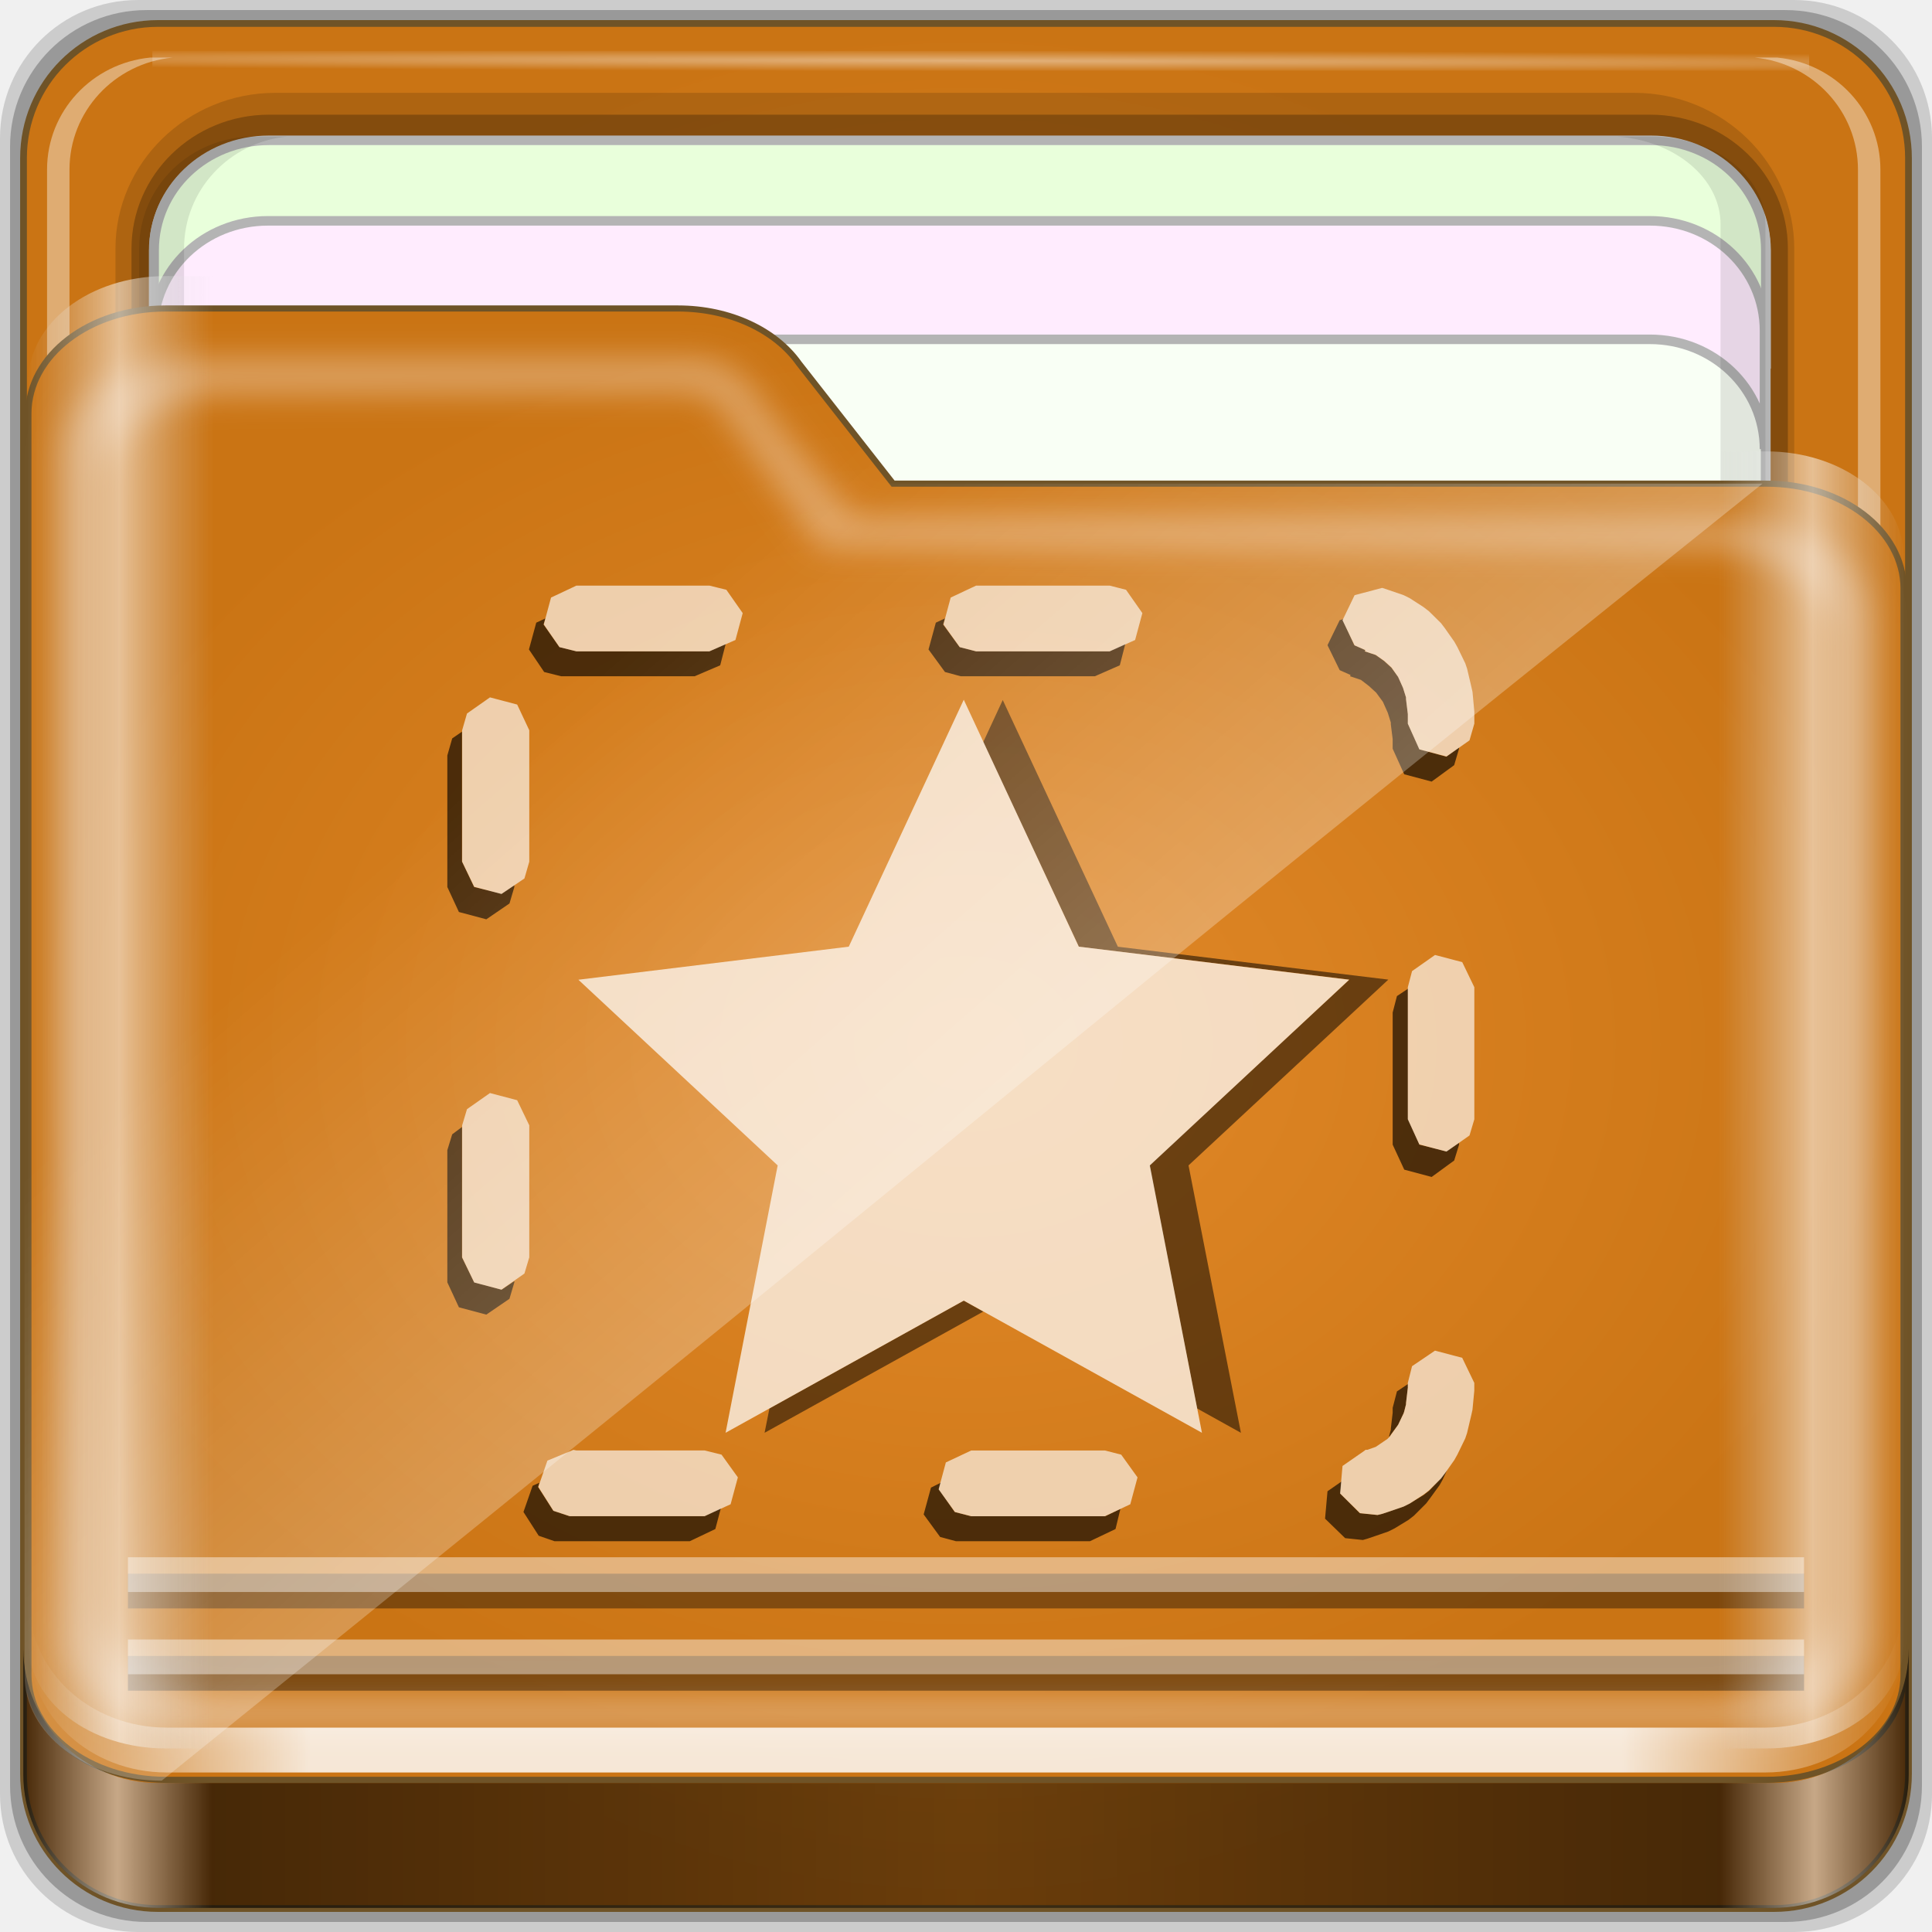
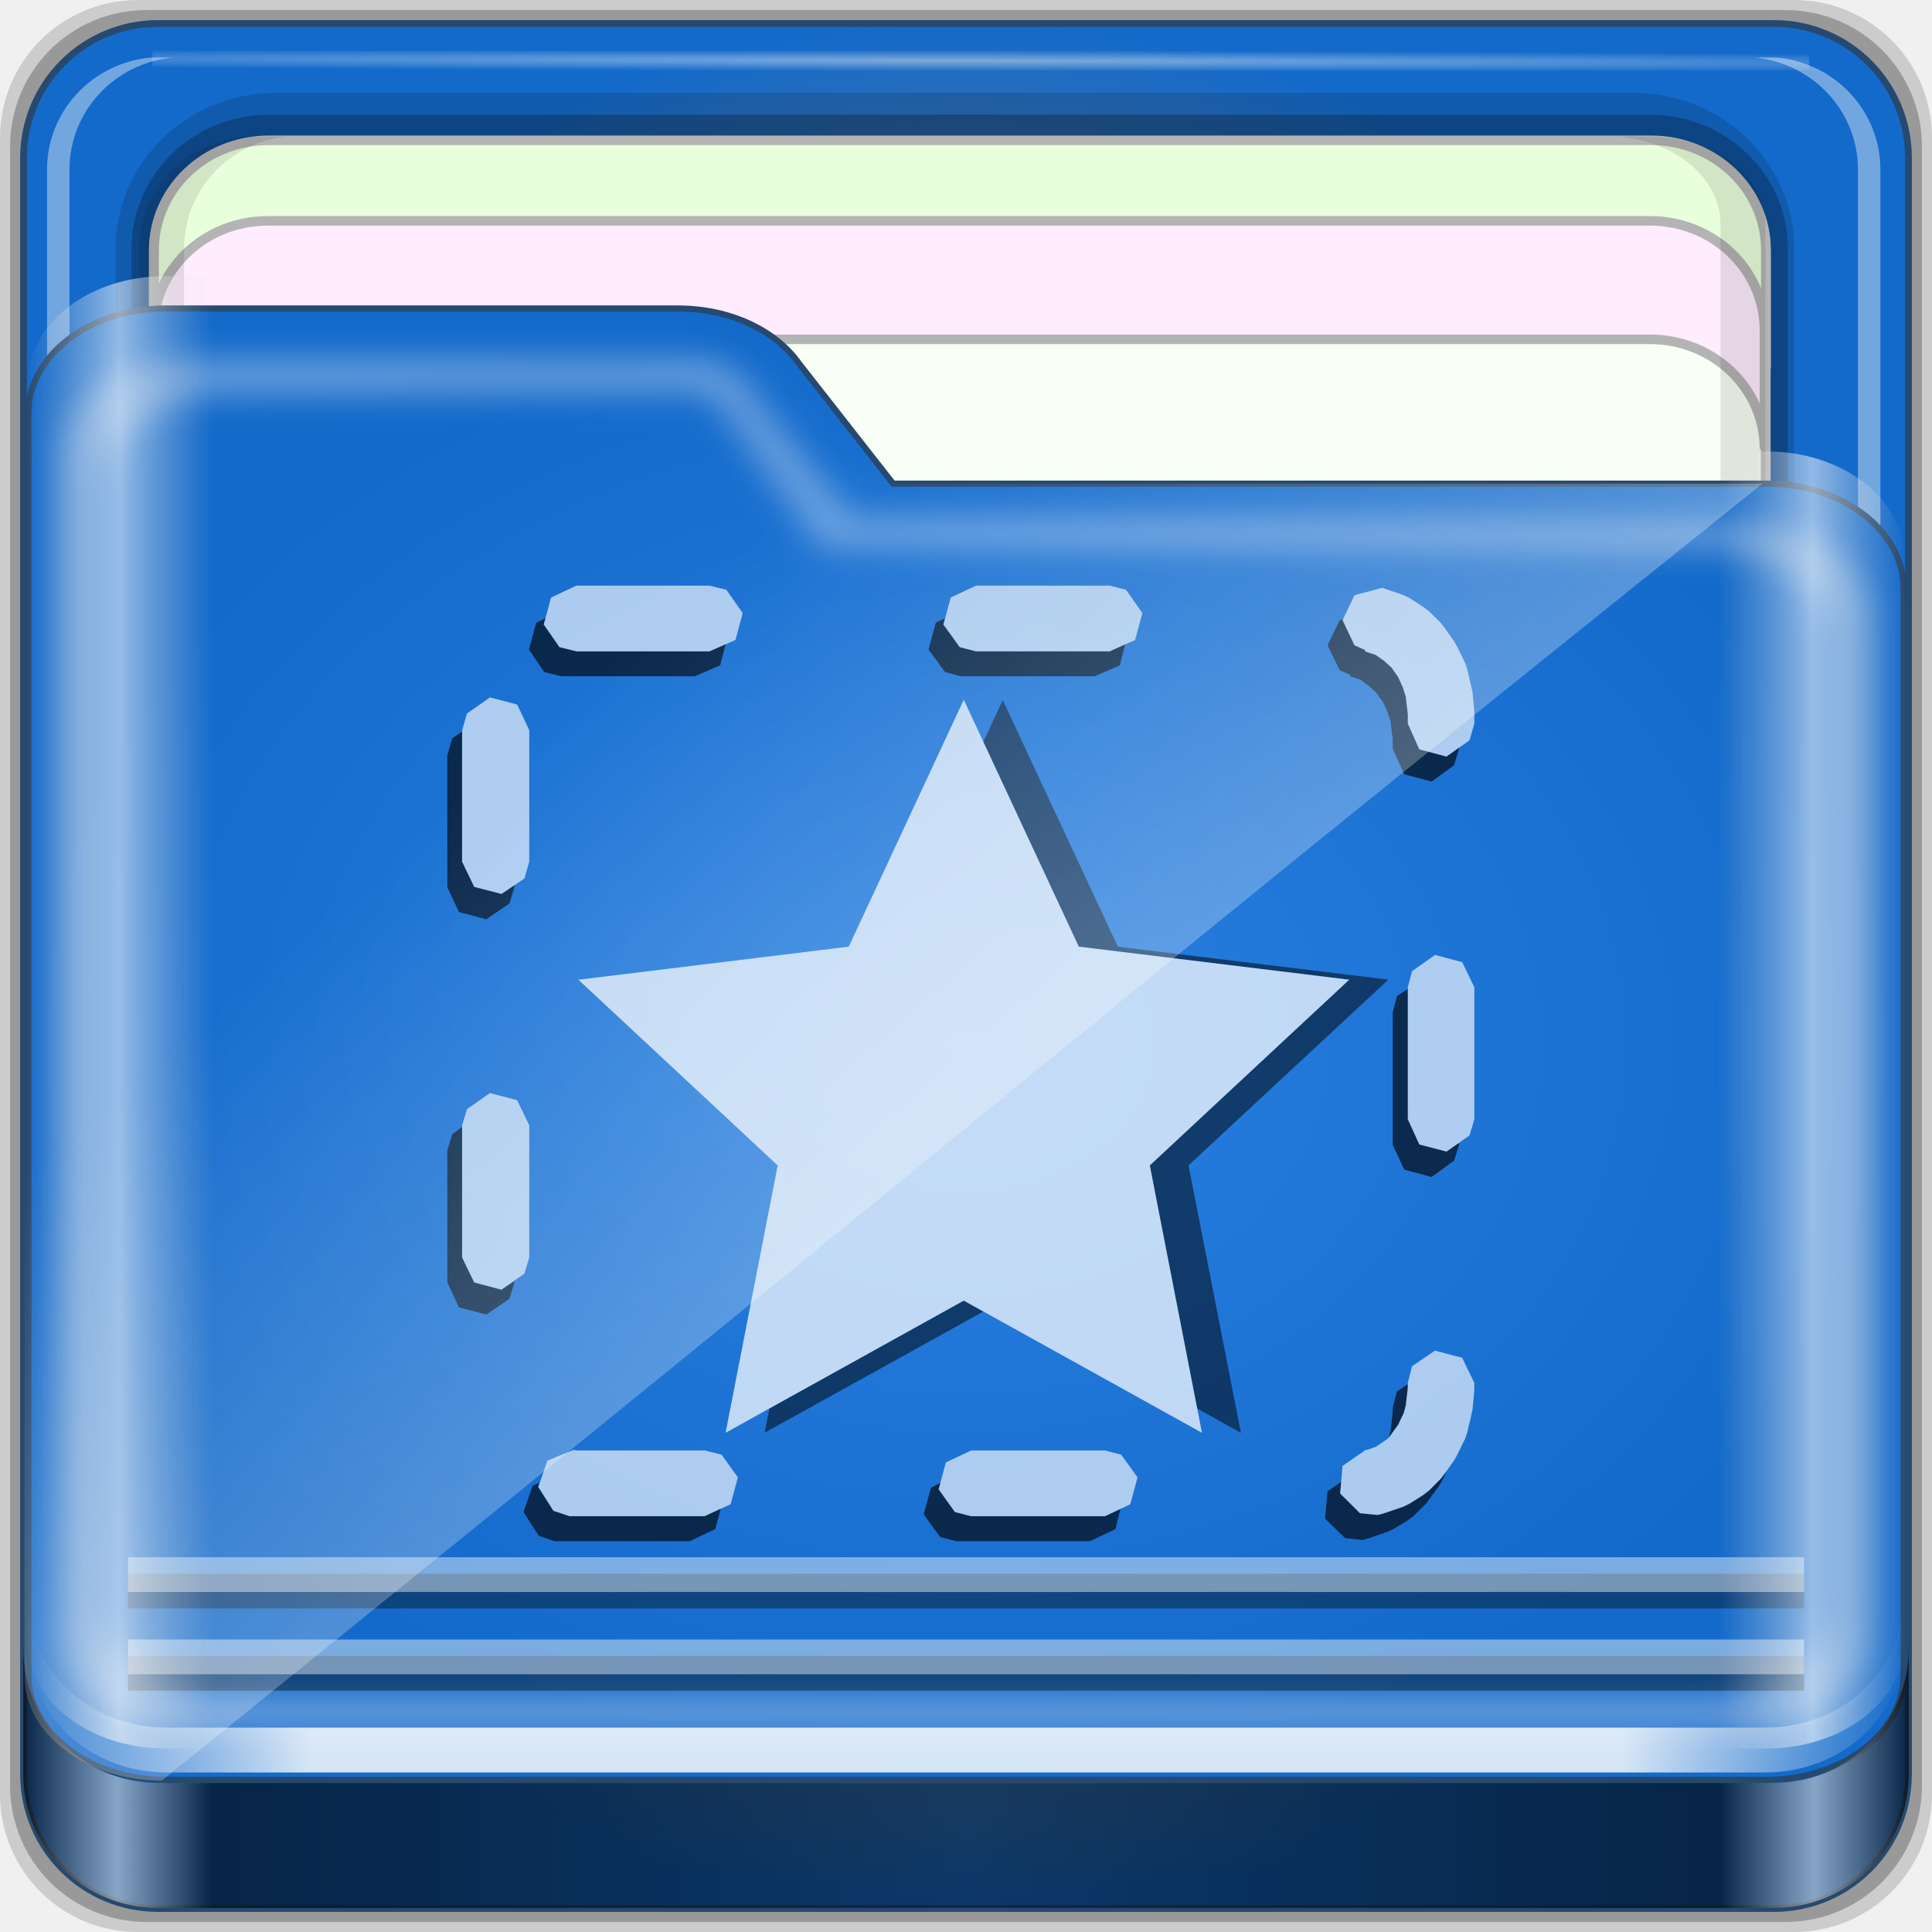
<svg xmlns="http://www.w3.org/2000/svg" xmlns:xlink="http://www.w3.org/1999/xlink" width="96" height="96" id="svg2" version="1.1">
  <defs id="defs4">
    <radialGradient xlink:href="#linearGradient3872" id="radialGradient3883" gradientUnits="userSpaceOnUse" cx="48" cy="46.5" fx="48" fy="46.5" r="42.15" />
    <linearGradient id="linearGradient3872">
      <stop style="stop-color:#e28929;stop-opacity:1;" offset="0" id="stop3874" />
-       <stop id="stop3880" offset="1" style="stop-color:#ca7414;stop-opacity:1;" />
+       <stop id="stop3880" offset="1" style="stop-color:#146aca;stop-opacity:1" />
    </linearGradient>
    <radialGradient xlink:href="#linearGradient3904" id="radialGradient3885" gradientUnits="userSpaceOnUse" gradientTransform="matrix(1.699147,0.00433809,-9.9578932e-5,0.01373135,-31.24166,-184.9925)" cx="44.659" cy="-187.511" fx="44.659" fy="-187.511" r="36.916" />
    <linearGradient id="linearGradient3904">
      <stop style="stop-color:#ffffff;stop-opacity:1;" offset="0" id="stop3906" />
      <stop style="stop-color:#ffffff;stop-opacity:0;" offset="1" id="stop3908" />
    </linearGradient>
    <radialGradient xlink:href="#linearGradient3414" id="radialGradient3882" cx="48.308" cy="46.88" fx="48.308" fy="46.88" r="47.088" gradientTransform="matrix(1,0,0,0.7944731,0,9.635081)" gradientUnits="userSpaceOnUse" />
    <linearGradient id="linearGradient3414">
-       <stop style="stop-color:#e28929;stop-opacity:1;" offset="0" id="stop3416" />
-       <stop id="stop3418" offset="1" style="stop-color:#ca7414;stop-opacity:1;" />
+       <stop style="stop-color:#2980e2;stop-opacity:1" offset="0" id="stop3416" />
+       <stop id="stop3418" offset="1" style="stop-color:#146aca;stop-opacity:1" />
    </linearGradient>
    <filter color-interpolation-filters="sRGB" id="filter4139">
      <feGaussianBlur stdDeviation="0.794" id="feGaussianBlur4141" />
    </filter>
    <linearGradient xlink:href="#linearGradient4188" id="linearGradient3891" gradientUnits="userSpaceOnUse" gradientTransform="translate(0,-2)" x1="6.25" y1="80.625" x2="89.75" y2="80.625" />
    <linearGradient id="linearGradient4188">
      <stop style="stop-color:#ffffff;stop-opacity:0;" offset="0" id="stop4190" />
      <stop id="stop4198" offset="0.15" style="stop-color:#ffffff;stop-opacity:1;" />
      <stop id="stop4196" offset="0.85" style="stop-color:#ffffff;stop-opacity:1;" />
      <stop style="stop-color:#ffffff;stop-opacity:0;" offset="1" id="stop4192" />
    </linearGradient>
    <linearGradient xlink:href="#linearGradient3298" id="linearGradient3893" gradientUnits="userSpaceOnUse" x1="1.121" y1="84.063" x2="95.496" y2="84.063" />
    <linearGradient id="linearGradient3298">
      <stop style="stop-color:#000000;stop-opacity:1;" offset="0" id="stop3300" />
      <stop id="stop3302" offset="0.05" style="stop-color:#ffffff;stop-opacity:1;" />
      <stop style="stop-color:#000000;stop-opacity:1;" offset="0.1" id="stop3304" />
      <stop id="stop3306" offset="0.5" style="stop-color:#000000;stop-opacity:0.498;" />
      <stop style="stop-color:#000000;stop-opacity:1;" offset="0.9" id="stop3308" />
      <stop id="stop3310" offset="0.95" style="stop-color:#ffffff;stop-opacity:1;" />
      <stop style="stop-color:#000000;stop-opacity:1;" offset="1" id="stop3312" />
    </linearGradient>
    <linearGradient y2="34.832" x2="22.635" y1="59.746" x1="44.726" gradientTransform="translate(-0.192432,-0.08446595)" gradientUnits="userSpaceOnUse" id="linearGradient3477" xlink:href="#linearGradient4125" />
    <linearGradient id="linearGradient4125">
      <stop style="stop-color:#ffffff;stop-opacity:1;" offset="0" id="stop4127" />
      <stop style="stop-color:#ffffff;stop-opacity:0;" offset="1" id="stop4129" />
    </linearGradient>
    <linearGradient xlink:href="#linearGradient3832" id="linearGradient3889" gradientUnits="userSpaceOnUse" gradientTransform="matrix(1.123287,0,0,1.056324,-5.609376,-4.881123)" x1="6.076" y1="47.473" x2="89.924" y2="47.473" />
    <linearGradient id="linearGradient3832">
      <stop style="stop-color:#d8d8d8;stop-opacity:0;" offset="0" id="stop3834" />
      <stop id="stop3842" offset="0.05" style="stop-color:#ffffff;stop-opacity:1;" />
      <stop style="stop-color:#d8d8d8;stop-opacity:0;" offset="0.1" id="stop3846" />
      <stop id="stop3840" offset="0.5" style="stop-color:#d8d8d8;stop-opacity:0;" />
      <stop style="stop-color:#d8d8d8;stop-opacity:0;" offset="0.9" id="stop3844" />
      <stop id="stop3848" offset="0.95" style="stop-color:#ffffff;stop-opacity:1;" />
      <stop style="stop-color:#d8d8d8;stop-opacity:0;" offset="1" id="stop3836" />
    </linearGradient>
    <linearGradient y2="47.473" x2="89.924" y1="47.473" x1="6.076" gradientTransform="matrix(1.123287,0,0,1.056324,-5.609376,-4.881123)" gradientUnits="userSpaceOnUse" id="linearGradient4292" xlink:href="#linearGradient3832" />
  </defs>
  <g id="layer1" transform="translate(0,32)">
    <g transform="matrix(0.9926597,0,0,0.9812013,0.04618485,-26.11477)" style="enable-background:new" id="g4173">
      <path id="path3897" d="m 89.756,-5.998 -82.894,0 c -3.827,0 -6.908,3.117 -6.908,6.989 l 0,83.862 c 0,3.872 3.081,6.989 6.908,6.989 l 82.894,0 c 3.827,0 6.908,-3.117 6.908,-6.989 l 0,-83.862 c 0,-3.872 -3.081,-6.989 -6.908,-6.989 z" style="opacity:0.15;fill:#000000;fill-opacity:1;fill-rule:nonzero;stroke:none;display:inline" />
      <path style="opacity:0.25;fill:#000000;fill-opacity:1;fill-rule:nonzero;stroke:none;display:inline" d="m 89.324,-5.488 -82.031,0 c -3.787,0 -6.836,3.084 -6.836,6.916 l 0,82.989 c 0,3.831 3.049,6.916 6.836,6.916 l 82.031,0 c 3.787,0 6.836,-3.084 6.836,-6.916 l 0,-82.989 c 0,-3.831 -3.049,-6.916 -6.836,-6.916 z" id="path3895" />
-       <path transform="matrix(1.123287,0,0,1.136467,-5.609377,-9.924127)" id="rect2419-1" d="m 84,4.5 -72,0 c -3.324,0 -6,2.676 -6,6 l 0,72 c 0,3.324 2.676,6 6,6 l 72,0 c 3.324,0 6,-2.676 6,-6 l 0,-72 c 0,-3.324 -2.676,-6 -6,-6 z" style="fill:url(#radialGradient3883);fill-opacity:1;fill-rule:nonzero;stroke:#6f5327;stroke-width:0.3;stroke-miterlimit:4;stroke-opacity:1;stroke-dasharray:none;display:inline" />
+       <path id="rect2419-1" d="m 84,4.5 -72,0 c -3.324,0 -6,2.676 -6,6 l 0,72 c 0,3.324 2.676,6 6,6 l 72,0 c 3.324,0 6,-2.676 6,-6 l 0,-72 c 0,-3.324 -2.676,-6 -6,-6 z" style="fill:url(#radialGradient3883);fill-opacity:1;fill-rule:nonzero;stroke:#27496f;stroke-width:0.3;stroke-miterlimit:4;stroke-opacity:1;stroke-dasharray:none;display:inline" transform="matrix(1.123287,0,0,1.136467,-5.609377,-9.924127)" />
      <g transform="matrix(0,-1.10669,1.123287,0,-1.116228,204.4438)" id="g4855">
        <path style="font-size:medium;font-style:normal;font-variant:normal;font-weight:normal;font-stretch:normal;text-indent:0;text-align:start;text-decoration:none;line-height:normal;letter-spacing:normal;word-spacing:normal;text-transform:none;direction:ltr;block-progression:tb;writing-mode:lr-tb;text-anchor:start;baseline-shift:baseline;opacity:0.137;color:#000000;fill:#000000;fill-opacity:1;fill-rule:nonzero;stroke:none;stroke-width:2;marker:none;visibility:visible;display:inline;overflow:visible;enable-background:accumulate;font-family:Sans;-inkscape-font-specification:Sans" d="m 117.219,6.098 c -3.921,0 -7.125,3.204 -7.125,7.125 l 0,60.562 c 0,3.921 3.204,7.125 7.125,7.125 l 61.562,0 c 3.921,0 7.125,-3.204 7.125,-7.125 l 0,-60.562 c 0,-3.921 -3.204,-7.125 -7.125,-7.125 z" id="path4843" />
        <path id="path4849" d="m 117.219,6.813 c -3.379,0 -6.125,2.746 -6.125,6.125 l 0,61.562 c 0,3.379 2.746,6.125 6.125,6.125 l 61.562,0 c 3.379,0 6.125,-2.746 6.125,-6.125 l 0,-61.562 c 0,-3.379 -2.746,-6.125 -6.125,-6.125 z" style="font-size:medium;font-style:normal;font-variant:normal;font-weight:normal;font-stretch:normal;text-indent:0;text-align:start;text-decoration:none;line-height:normal;letter-spacing:normal;word-spacing:normal;text-transform:none;direction:ltr;block-progression:tb;writing-mode:lr-tb;text-anchor:start;baseline-shift:baseline;opacity:0.245;color:#000000;fill:#000000;fill-opacity:1;fill-rule:nonzero;stroke:none;stroke-width:2;marker:none;visibility:visible;display:inline;overflow:visible;enable-background:accumulate;font-family:Sans;-inkscape-font-specification:Sans" />
        <path id="path4046" d="m 183.704,12.925 c 0,-2.843 -2.242,-5.119 -5.026,-5.119 l -30.722,0 c 2.784,0 5.026,2.276 5.026,5.119 l 0,61.594 c 0,2.843 -2.242,5.119 -5.026,5.119 l 30.722,0 c 2.784,0 5.026,-2.276 5.026,-5.119 l 0,-61.594 z" style="fill:#f9fff5;fill-opacity:1;fill-rule:nonzero;stroke:#b4b4b4;stroke-width:0.437;stroke-miterlimit:4;stroke-opacity:1;stroke-dasharray:none;display:inline" />
        <path style="opacity:0.4;fill:#ffffff;fill-opacity:1;fill-rule:nonzero;stroke:none;display:inline" d="m 115.708,79.154 0,1 c 0.262,2.594 2.46,4.594 5.125,4.594 l 61.562,0 c 2.665,0 4.863,-2 5.125,-4.594 l 0,-1 c -0.262,2.594 -2.46,4.594 -5.125,4.594 l -61.562,0 c -2.665,0 -4.863,-2 -5.125,-4.594 z" id="path4815" />
        <path style="opacity:0.5;fill:#ffffff;fill-opacity:1;fill-rule:nonzero;stroke:none;display:inline" d="m 116.688,7.813 c -2.594,0.262 -4.594,2.46 -4.594,5.125 l 0,0.469 c 0.262,-2.594 2.46,-4.594 5.125,-4.594 l 61.562,0 c 2.665,0 4.863,2 5.125,4.594 l 0,-0.469 c 0,-2.843 -2.282,-5.125 -5.125,-5.125 l -61.562,0 c -0.178,0 -0.358,-0.017 -0.531,0 z" id="path4820" />
        <path id="path3896" d="m 115.708,8.643 0,-1 c 0.262,-2.594 2.46,-4.594 5.125,-4.594 l 61.562,0 c 2.665,0 4.863,2 5.125,4.594 l 0,1 c -0.262,-2.594 -2.46,-4.594 -5.125,-4.594 l -61.562,0 c -2.665,0 -4.863,2 -5.125,4.594 z" style="opacity:0.4;fill:#ffffff;fill-opacity:1;fill-rule:nonzero;stroke:none;display:inline" />
        <rect transform="matrix(0,1,-1,0,0,0)" y="-187.827" x="7.743" height="0.907" width="73.831" id="rect3902" style="opacity:0.426;fill:url(#radialGradient3885);fill-opacity:1;stroke:none" />
        <path style="fill:#e9ffdb;fill-opacity:1;fill-rule:nonzero;stroke:#b4b4b4;stroke-width:0.437;stroke-miterlimit:4;stroke-opacity:1;stroke-dasharray:none;display:inline" d="m 183.733,12.934 c 0,-2.843 -2.242,-5.119 -5.026,-5.119 l -5.422,0 c 2.784,0 5.026,2.276 5.026,5.119 l 0,61.594 c 0,2.843 -2.242,5.119 -5.026,5.119 l 5.422,0 c 2.784,0 5.026,-2.276 5.026,-5.119 l 0,-61.594 z" id="path3899" />
        <path id="path3086" d="m 180.049,12.896 c 0,-2.842 -2.242,-5.117 -5.026,-5.117 l -5.422,0 c 2.784,0 5.026,2.275 5.026,5.117 l 0,61.576 c 0,2.842 -2.242,5.117 -5.026,5.117 l 5.422,0 c 2.784,0 5.026,-2.275 5.026,-5.117 l 0,-61.576 z" style="fill:#ffecfe;fill-opacity:1;fill-rule:nonzero;stroke:#b4b4b4;stroke-width:0.437;stroke-miterlimit:4;stroke-opacity:1;stroke-dasharray:none;display:inline" />
        <path style="opacity:0.1;fill:#000000;fill-opacity:1;fill-rule:nonzero;stroke:none;display:inline" d="m 127.618,73.032 0,1.469 c 0,2.843 1.789,5.125 4.017,5.125 l 48.254,0 c 2.228,0 4.017,-2.282 4.017,-5.125 l 0,-1.469 c -0.205,2.594 -1.928,4.594 -4.017,4.594 l -48.254,0 c -2.089,0 -3.812,-2 -4.017,-4.594 z" id="path4810" />
        <path id="path3898" d="m 112.094,13.748 0,-1.469 c 0,-2.843 2.282,-5.125 5.125,-5.125 l 61.562,0 c 2.843,0 5.125,2.282 5.125,5.125 l 0,1.469 c -0.262,-2.594 -2.46,-4.594 -5.125,-4.594 l -61.562,0 c -2.665,0 -4.863,2 -5.125,4.594 z" style="opacity:0.1;fill:#000000;fill-opacity:1;fill-rule:nonzero;stroke:none;display:inline" />
      </g>
-       <path style="fill:url(#radialGradient3882);fill-opacity:1;fill-rule:nonzero;stroke:#6f5327;stroke-width:0.309;stroke-miterlimit:4;stroke-opacity:1;stroke-dasharray:none;display:inline" d="m 1.375,78.813 c 0,2.949 3.063,5.322 6.868,5.322 l 80.13,0 c 3.805,0 6.868,-2.374 6.868,-5.322 l 0,-54.996 c 0,-2.949 -3.063,-5.322 -6.868,-5.322 l -43.714,0 -4.722,-6.098 C 38.777,10.737 36.508,9.624 33.892,9.624 l -25.649,0 c -3.805,0 -6.868,2.374 -6.868,5.322 z" id="path4187" />
+       <path style="fill:url(#radialGradient3882);fill-opacity:1;fill-rule:nonzero;stroke:#27496f;stroke-width:0.309;stroke-miterlimit:4;stroke-opacity:1;stroke-dasharray:none;display:inline" d="m 1.375,78.813 c 0,2.949 3.063,5.322 6.868,5.322 l 80.13,0 c 3.805,0 6.868,-2.374 6.868,-5.322 l 0,-54.996 c 0,-2.949 -3.063,-5.322 -6.868,-5.322 l -43.714,0 -4.722,-6.098 C 38.777,10.737 36.508,9.624 33.892,9.624 l -25.649,0 c -3.805,0 -6.868,2.374 -6.868,5.322 z" id="path4187" />
      <g transform="matrix(0.9685314,0,0,0.9685314,2.388739,0.7444977)" id="g4147">
        <g id="g4143" transform="translate(-1.012213,0)">
          <path id="path4109" transform="matrix(1.007395,0,0,1.019159,-0.04652637,-5.997984)" d="m 50,34.969 -1,2.156 4.906,10.5 13.875,1.688 -10.25,9.531 2.438,12.469 2.25,1.25 -2.688,-13.719 10.25,-9.531 L 55.906,47.625 50,34.969 z m -2,30.812 -9.969,5.531 -0.25,1.25 L 49,66.344 48,65.781 z" style="opacity:0.847;fill:#000000;fill-opacity:0.608;stroke:none" />
          <path transform="matrix(0.4680656,0,0,0.4735316,36.39402,-40.10498)" id="path3337" d="m 25.455,147.256 12.699,27.265 29.855,3.652 -22.007,20.503 5.753,29.522 -26.3,-14.594 -26.3,14.594 L 4.907,198.676 -17.099,178.173 12.756,174.522 z" style="fill:#ffffff;fill-opacity:0.722;stroke:none" />
        </g>
        <path style="font-size:medium;font-style:normal;font-variant:normal;font-weight:normal;font-stretch:normal;text-indent:0;text-align:start;text-decoration:none;line-height:normal;letter-spacing:normal;word-spacing:normal;text-transform:none;direction:ltr;block-progression:tb;writing-mode:lr-tb;text-anchor:start;baseline-shift:baseline;opacity:0.64;color:#000000;fill:#000000;fill-opacity:1;stroke:none;stroke-width:3.445;marker:none;visibility:visible;display:inline;overflow:visible;enable-background:accumulate;font-family:Sans;-inkscape-font-specification:Sans" d="M 25.531,30.781 25.062,31 l -0.375,1.375 0.781,1.156 0.875,0.219 6.844,0 1.312,-0.562 0.281,-1.094 -0.844,0.375 -6.812,0 -0.875,-0.219 -0.812,-1.156 0.094,-0.312 z m 20.5,0 L 45.562,31 l -0.375,1.375 0.844,1.156 0.812,0.219 6.875,0 L 55,33.188 l 0.281,-1.094 -0.812,0.375 -6.844,0 -0.844,-0.219 -0.844,-1.156 0.094,-0.312 z m 20.438,0.031 -0.188,0.062 -0.625,1.281 0.625,1.281 0.562,0.25 -0.031,0.062 0.281,0.094 0.281,0.094 0.406,0.312 0.375,0.344 0.344,0.469 0.25,0.562 0.156,0.5 0,0.094 0.094,0.75 0,0.156 0,0.344 0.594,1.312 1.406,0.375 1.156,-0.844 0.25,-0.844 0,-0.062 L 71.75,37.875 70.375,37.5 l -0.594,-1.312 0,-0.344 0,-0.156 -0.094,-0.75 0,-0.094 -0.156,-0.5 -0.25,-0.562 -0.344,-0.469 -0.375,-0.344 -0.438,-0.312 -0.281,-0.094 -0.281,-0.094 0.031,-0.062 -0.562,-0.25 L 66.438,30.875 66.469,30.812 z M 21.25,36.594 l -0.5,0.344 -0.25,0.875 0,6.75 0.594,1.281 1.406,0.375 1.188,-0.812 0.25,-0.844 0,-0.094 -0.656,0.438 L 21.875,44.562 21.25,43.25 l 0,-6.656 z m 48.531,13.188 -0.562,0.375 L 69,51 l 0,6.781 0.594,1.281 1.406,0.375 1.156,-0.844 0.25,-0.812 0,-0.094 -0.656,0.438 -1.375,-0.344 -0.594,-1.312 0,-6.688 z M 21.25,56.875 l -0.5,0.375 -0.25,0.812 0,6.781 0.594,1.281 1.406,0.375 1.188,-0.812 0.25,-0.844 0,-0.062 -0.656,0.438 -1.406,-0.375 -0.625,-1.281 0,-6.688 z m 48.531,13.188 -0.562,0.375 L 69,71.281 l 0,0.094 0,0.156 -0.094,0.812 0,0.062 -0.094,0.344 0.031,0 0.062,-0.094 0.375,-0.5 0.281,-0.594 0.031,-0.094 0.094,-0.375 0,-0.062 0.094,-0.781 0,-0.156 0,-0.031 z m 2,4.438 -0.125,0.156 -0.188,0.25 -0.594,0.625 L 70.594,75.75 69.875,76.188 69.562,76.344 68.75,76.625 l -0.281,0.094 -0.25,0.062 -0.906,-0.094 -1,-1 0.062,-0.625 -0.719,0.5 -0.125,1.406 1.031,1 0.906,0.094 L 67.688,78 l 0.281,-0.094 0.812,-0.281 0.312,-0.156 0.719,-0.438 0.281,-0.219 0.625,-0.625 0.188,-0.25 0.5,-0.688 L 71.562,74.969 71.781,74.5 z M 25.219,75.125 24.875,75.281 24.406,76.625 25.188,77.844 26,78.125 l 0.25,0 0.094,0 6.594,0 1.312,-0.625 0.281,-1.062 -0.844,0.406 -6.562,0 -0.094,0 -0.25,0 -0.844,-0.281 -0.781,-1.219 0.062,-0.219 z m 20.594,0 -0.5,0.25 -0.375,1.375 0.844,1.156 0.812,0.219 6.875,0 1.312,-0.625 0.25,-1.031 -0.781,0.375 -6.875,0 L 46.531,76.625 45.719,75.469 45.812,75.125 z" transform="matrix(1.007395,0,0,1.019159,-0.04652637,-5.997984)" id="rect4114" />
        <path id="path4136" d="m 25.965,24.283 -0.375,1.406 0.812,1.188 0.875,0.219 6.875,0 1.344,-0.594 0.375,-1.406 -0.844,-1.219 -0.875,-0.219 -6.875,0 z m 20.656,0 -0.375,1.406 0.844,1.188 0.844,0.219 6.906,0 1.312,-0.594 0.375,-1.406 -0.844,-1.219 -0.844,-0.219 -6.906,0 z m 20.875,-0.125 -0.625,1.312 0.625,1.312 0.562,0.25 -0.031,0.062 0.281,0.094 0.281,0.094 0.438,0.312 0.375,0.344 0.344,0.5 0.25,0.562 0.156,0.5 0,0.094 0.094,0.781 0,0.156 0,0.344 0.594,1.344 1.406,0.375 1.188,-0.844 0.25,-0.875 0,-0.5 0,-0.125 -0.094,-1.031 -0.062,-0.281 -0.219,-0.938 -0.094,-0.281 -0.406,-0.844 -0.156,-0.281 -0.5,-0.719 -0.188,-0.25 -0.625,-0.625 -0.281,-0.219 -0.719,-0.469 -0.312,-0.156 -0.812,-0.281 -0.281,-0.094 -0.031,0 z m -45.875,6.188 -0.25,0.875 0,6.875 0.625,1.312 1.406,0.375 1.188,-0.812 0.25,-0.875 0,-6.875 -0.625,-1.344 -1.406,-0.375 z m 48.844,13.469 -0.219,0.844 0,6.906 0.594,1.312 1.406,0.375 1.188,-0.844 0.25,-0.844 0,-6.906 -0.625,-1.312 -1.406,-0.375 z m -48.844,7.219 -0.25,0.844 0,6.906 0.625,1.312 1.406,0.375 1.188,-0.844 0.25,-0.844 0,-6.906 -0.625,-1.312 -1.406,-0.375 z m 48.844,13.438 -0.219,0.875 0,0.094 0,0.156 -0.094,0.812 0,0.062 -0.094,0.375 -0.031,0.094 -0.281,0.594 -0.375,0.531 -0.062,0.094 -0.125,0.125 -0.094,0.062 -0.5,0.344 -0.438,0.156 -0.094,0 -0.031,0.031 -1.156,0.812 -0.125,1.438 1.031,1.031 0.906,0.094 0.25,-0.062 0.281,-0.094 0.812,-0.281 0.312,-0.156 0.719,-0.469 0.281,-0.219 0.625,-0.625 0.188,-0.25 0.5,-0.719 0.156,-0.281 0.406,-0.844 0.094,-0.281 0.219,-0.938 0.062,-0.281 0.094,-1 0,-0.156 0,-0.25 -0.625,-1.312 -1.406,-0.375 z m -44.688,4.938 -0.469,1.375 0.781,1.25 0.844,0.281 0.25,0 0.094,0 6.625,0 1.344,-0.625 0.375,-1.406 -0.844,-1.188 -0.875,-0.219 -6.531,0 -0.094,0 -0.156,-0.031 z m 20.594,0.094 -0.375,1.406 0.844,1.188 0.844,0.219 6.906,0 1.312,-0.625 0.375,-1.406 -0.844,-1.188 -0.844,-0.219 -6.906,0 z" style="font-size:medium;font-style:normal;font-variant:normal;font-weight:normal;font-stretch:normal;text-indent:0;text-align:start;text-decoration:none;line-height:normal;letter-spacing:normal;word-spacing:normal;text-transform:none;direction:ltr;block-progression:tb;writing-mode:lr-tb;text-anchor:start;baseline-shift:baseline;opacity:0.64;color:#000000;fill:#ffffff;fill-opacity:1;stroke:none;stroke-width:3.445;marker:none;visibility:visible;display:inline;overflow:visible;enable-background:accumulate;font-family:Sans;-inkscape-font-specification:Sans" />
      </g>
      <path transform="matrix(1.02968,0,0,0.9672946,-1.116227,0.4873975)" id="path4118" d="M 10.438,12 C 6.87,12 4,14.307 4,17.156 l 0,61.688 C 4,81.693 6.87,84 10.438,84 l 75.125,0 C 89.13,84 92,81.693 92,78.844 l 0,-53.125 C 92,22.87 89.13,20.562 85.562,20.562 l -43,-0.219 L 38.594,15.125 C 37.506,13.522 36.952,12 34.5,12 L 10.438,12 z M 33.75,13.875 c 1.449,-0.007 1.876,-0.068 3.375,2.406 L 40.906,22 83.844,22.094 C 87.249,22.094 90,24.247 90,26.938 l 0,50.219 C 90,79.847 87.249,82 83.844,82 l -71.688,0 C 8.751,82 6,79.847 6,77.156 L 6,18.844 C 6,16.153 8.751,14.018 12.156,14 L 33.75,13.875 z" style="opacity:0.331;fill:#fffafa;fill-opacity:1;fill-rule:nonzero;stroke:none;display:inline;filter:url(#filter4139)" />
      <path transform="matrix(1.123287,0,0,1.136467,-5.609377,-9.924127)" id="path4045" d="m 6.25,74.812 0,2 c 0,3.13 2.74,5.625 6.125,5.625 l 71.25,0 c 3.385,0 6.125,-2.495 6.125,-5.625 l 0,-2 c 0,3.13 -2.74,5.625 -6.125,5.625 l -71.25,0 c -3.385,0 -6.125,-2.495 -6.125,-5.625 z" style="opacity:0.828;fill:url(#linearGradient3891);fill-opacity:1;fill-rule:nonzero;stroke:none;display:inline" />
      <path transform="matrix(1.02968,0,0,1.041364,-1.116227,-5.917878)" style="opacity:0.375;fill:none;stroke:#000000;stroke-width:1.69px;stroke-linecap:butt;stroke-linejoin:miter;stroke-opacity:1" d="m 7.258,81.296 81.483,0 0,0 0,0" id="path4114" />
      <path transform="matrix(1.02968,0,0,1.041364,-1.116227,-5.917878)" id="path4110" d="m 7.258,80.497 81.483,0 0,0 0,0" style="opacity:0.435;fill:none;stroke:#ffffff;stroke-width:1.69px;stroke-linecap:butt;stroke-linejoin:miter;stroke-opacity:1" />
-       <path transform="matrix(1.02968,0,0,1.041364,-1.116227,-5.917878)" id="path4116" d="m 7.258,77.296 81.483,0 0,0 0,0" style="opacity:0.375;fill:none;stroke:#000000;stroke-width:1.69px;stroke-linecap:butt;stroke-linejoin:miter;stroke-opacity:1" />
+       <path id="path4116" d="m 7.258,77.296 81.483,0 0,0 0,0" style="opacity:0.375;fill:none;stroke:#000000;stroke-width:1.69px;stroke-linecap:butt;stroke-linejoin:miter;stroke-opacity:1" transform="matrix(1.02968,0,0,1.041364,-1.116227,-5.917878)" />
      <path style="opacity:0.435;fill:none;stroke:#ffffff;stroke-width:1.69px;stroke-linecap:butt;stroke-linejoin:miter;stroke-opacity:1" d="m 7.258,76.497 81.483,0 0,0 0,0" id="path4112" transform="matrix(1.02968,0,0,1.041364,-1.116227,-5.917878)" />
      <path id="path3871" d="m 1.121,77.504 0,6.357 c 0,3.749 3.016,6.76 6.75,6.76 l 80.875,0 c 3.734,0 6.75,-3.012 6.75,-6.76 l 0,-6.357 c 0,3.749 -3.016,6.791 -6.75,6.791 l -80.875,0 c -3.734,0 -6.75,-3.043 -6.75,-6.791 z" style="opacity:0.3;fill:#000000;fill-opacity:1;fill-rule:nonzero;stroke:none;display:inline" />
      <path style="opacity:0.5;fill:url(#linearGradient3893);fill-opacity:1;fill-rule:nonzero;stroke:none;display:inline" d="m 1.121,77.504 0,6.357 c 0,3.749 3.016,6.76 6.75,6.76 l 80.875,0 c 3.734,0 6.75,-3.012 6.75,-6.76 l 0,-6.357 c 0,3.749 -3.016,6.791 -6.75,6.791 l -80.875,0 c -3.734,0 -6.75,-3.043 -6.75,-6.791 z" id="path3876" />
      <path style="opacity:0.299;fill:url(#linearGradient3477);fill-opacity:1;fill-rule:nonzero;stroke:none;display:inline;enable-background:new" d="m 1.182,78.85 c 0,2.95 3.063,5.326 6.868,5.326 C 58.018,43.384 47.512,51.455 88.181,18.492 l -43.714,0 -4.722,-6.102 C 38.585,10.729 36.316,9.616 33.7,9.616 l -25.649,0 c -3.805,0 -6.868,2.375 -6.868,5.326 z" id="path3355" />
      <path id="path3262" d="m 1.375,77.22 c 0,2.95 3.063,5.326 6.868,5.326 l 80.13,0 c 3.805,0 6.868,-2.375 6.868,-5.326 l 0,-55.032 c 0,-2.95 -3.063,-5.326 -6.868,-5.326 l -43.714,0 -4.722,-6.102 C 38.777,9.099 36.508,7.985 33.892,7.985 l -25.649,0 c -3.805,0 -6.868,2.375 -6.868,5.326 z" style="opacity:0.538;fill:url(#linearGradient4292);fill-opacity:1;fill-rule:nonzero;stroke:none;display:inline" />
    </g>
  </g>
</svg>
